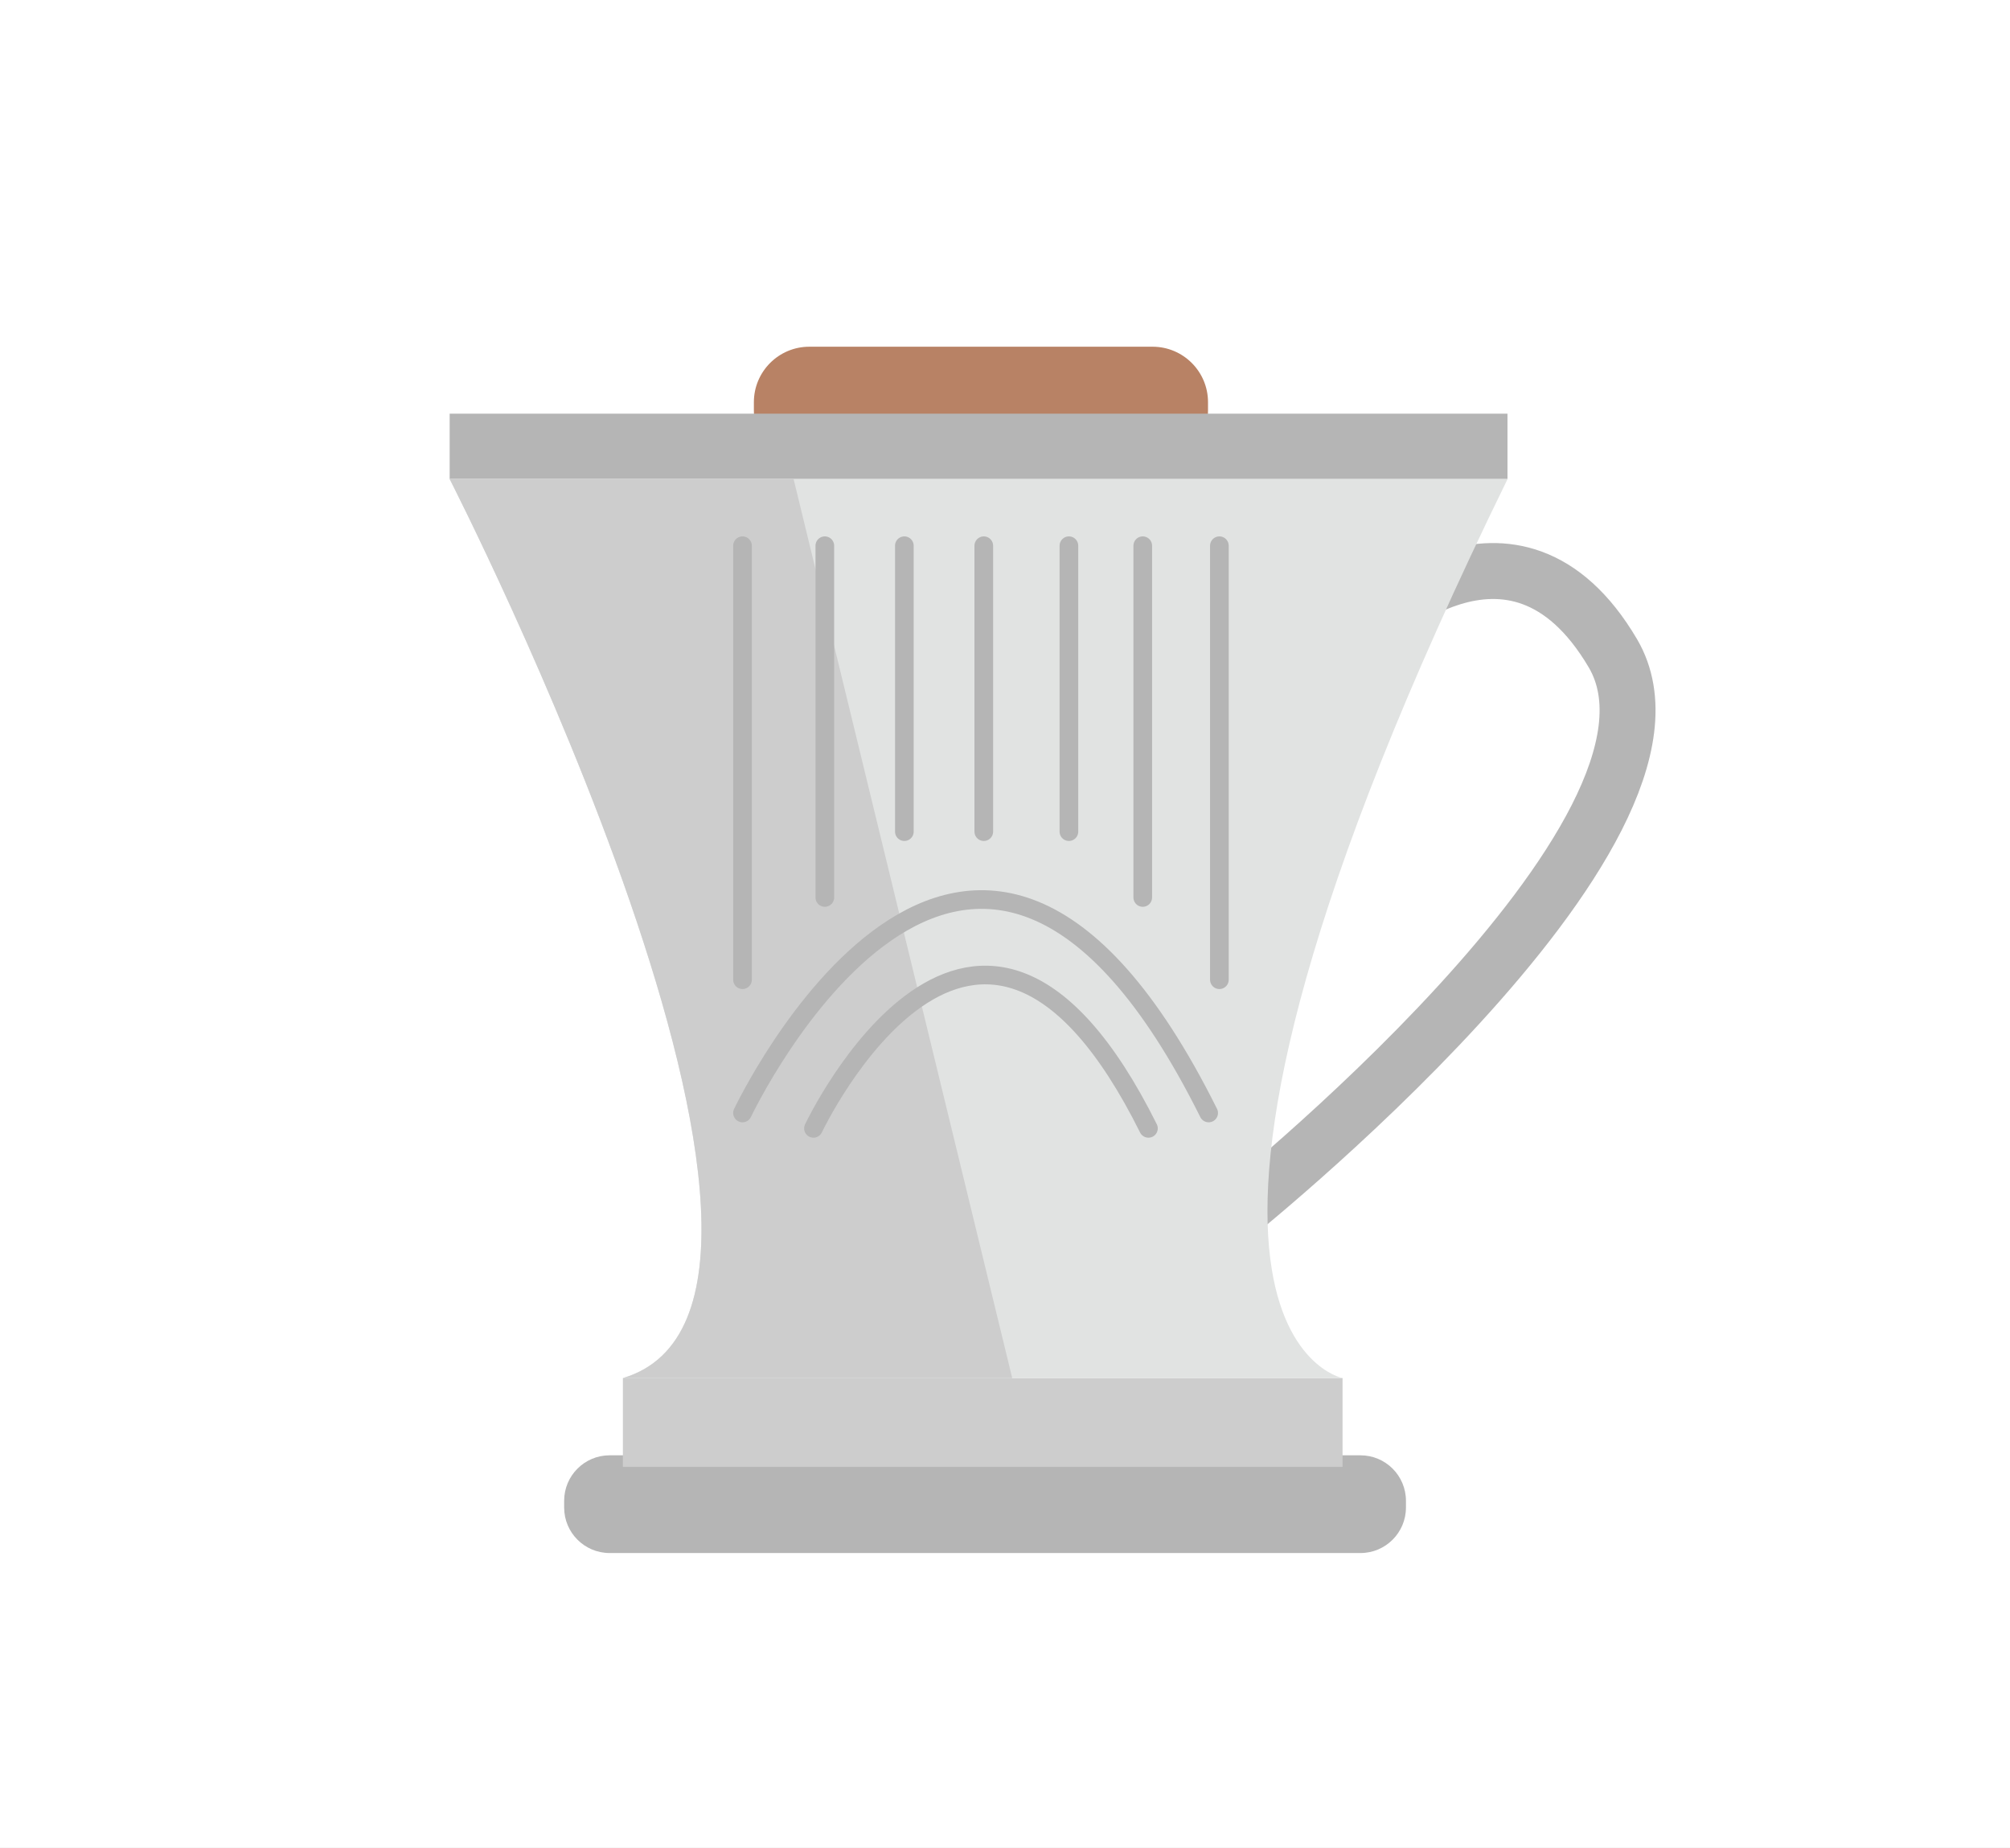
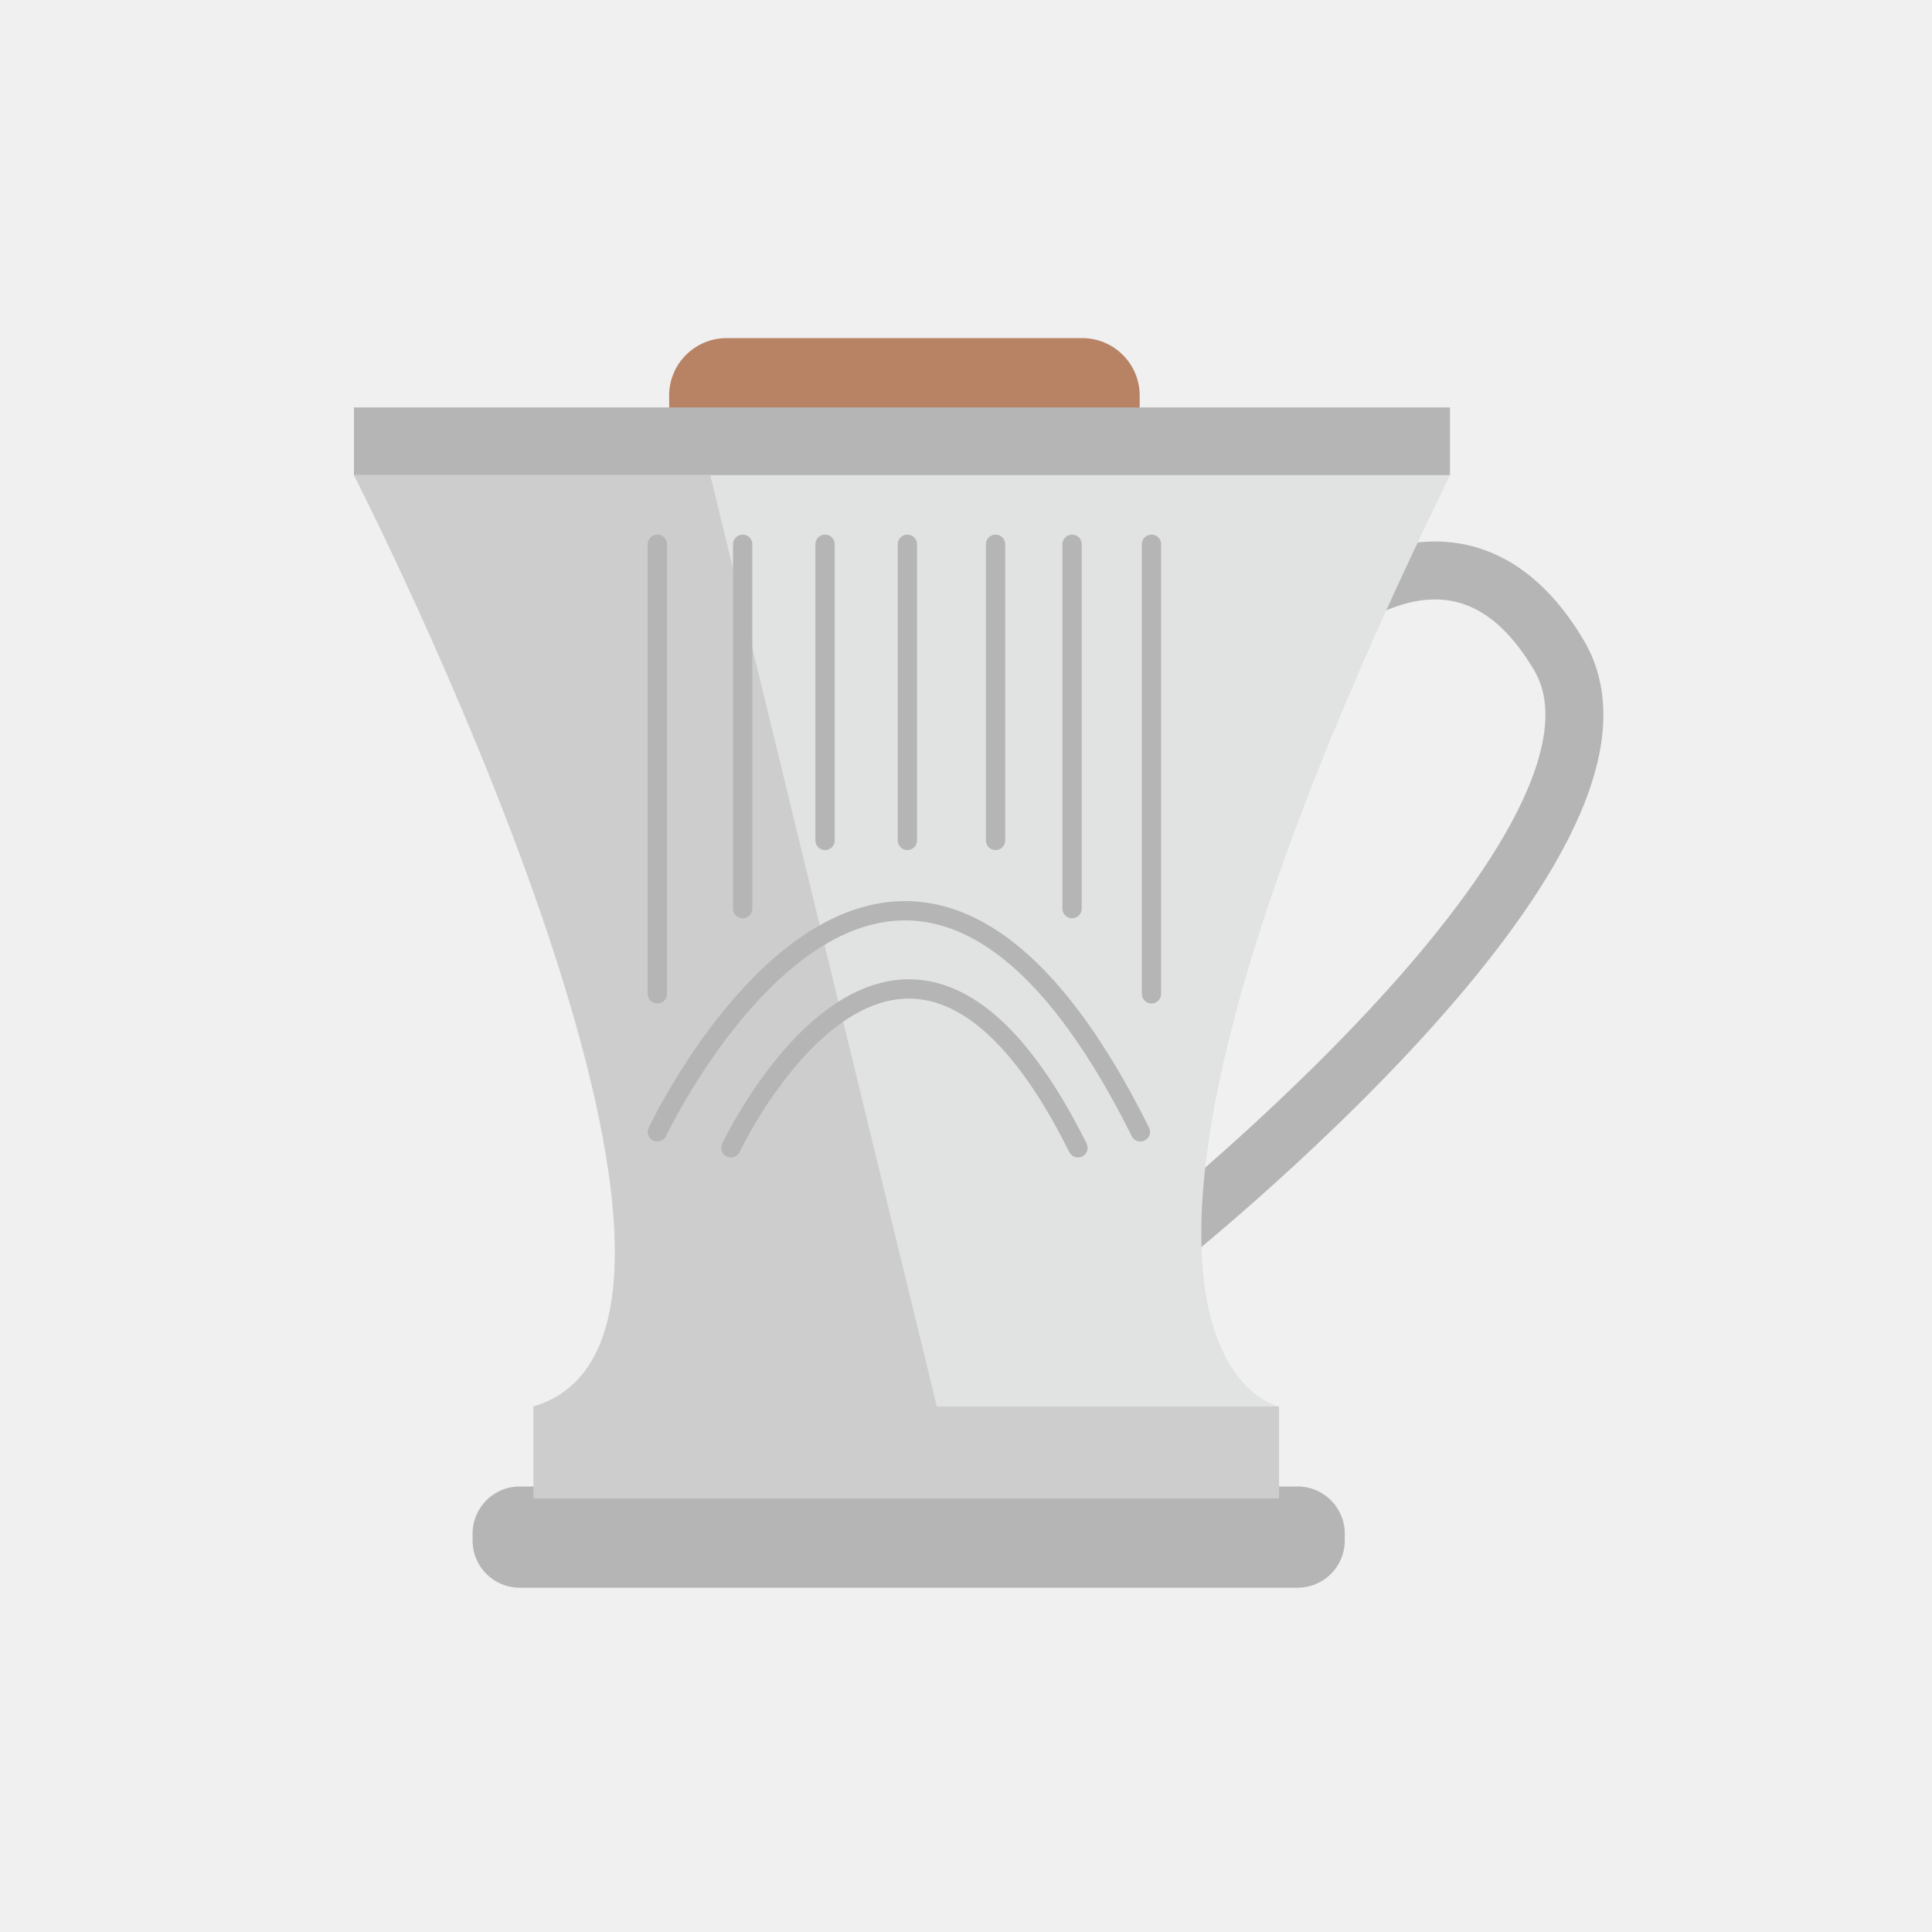
- <svg xmlns="http://www.w3.org/2000/svg" viewBox="0 0 215.59 198.12">
-   <defs>
-     <style>.cls-1{fill:#fff;}.cls-2,.cls-3,.cls-8{fill:none;}.cls-3,.cls-8{stroke:#b5b5b5;stroke-miterlimit:10;}.cls-3{stroke-width:6px;}.cls-4{fill:#b88265;}.cls-5{fill:#b5b5b5;}.cls-6{fill:#cdcdcd;}.cls-7{fill:#e1e3e2;}.cls-8{stroke-linecap:round;stroke-width:2px;}</style>
-   </defs>
-   <g id="Ebene_2" data-name="Ebene 2">
-     <g id="Ebene_5" data-name="Ebene 5">
-       <g id="Rechteck_2318" data-name="Rechteck 2318">
-         <rect class="cls-1" width="215.59" height="198.12" />
-         <rect class="cls-2" x="0.29" y="0.38" width="215.02" height="197.37" />
-       </g>
-       <g id="BlueDripper">
-         <path class="cls-3" d="M146.56,67.45S162.28,51.86,173,70.06C184.23,89.23,131.56,131,131.56,131" />
-         <rect class="cls-4" x="80.86" y="37.18" width="48.71" height="12.79" rx="5.95" />
-         <rect class="cls-5" x="60.51" y="156.06" width="90.29" height="10.48" rx="4.88" />
-         <rect class="cls-6" x="66.81" y="147.78" width="77.19" height="9.52" />
-         <rect class="cls-5" x="48.23" y="44.36" width="113.46" height="7.01" />
-         <path class="cls-7" d="M48.23,51.37s45.29,88.48,18.58,96.41H144s-26.93-5.26,17.7-96.41Z" />
-         <path class="cls-6" d="M85.12,51.37H48.23s45.29,88.48,18.58,96.41h41.76" />
-         <line class="cls-8" x1="79.64" y1="58.52" x2="79.64" y2="105.06" />
-         <line class="cls-8" x1="130.79" y1="58.52" x2="130.79" y2="105.06" />
-         <line class="cls-8" x1="122.57" y1="58.52" x2="122.57" y2="96.24" />
-         <line class="cls-8" x1="114.65" y1="58.52" x2="114.65" y2="89.18" />
-         <line class="cls-8" x1="105.52" y1="58.52" x2="105.52" y2="89.18" />
-         <line class="cls-8" x1="97" y1="58.52" x2="97" y2="89.18" />
-         <line class="cls-8" x1="88.47" y1="58.52" x2="88.47" y2="96.24" />
-         <path class="cls-8" d="M79.64,119.35s24.36-51.5,50,0" />
-         <path class="cls-8" d="M87.25,121s17.5-37,35.93,0" />
-       </g>
-     </g>
-   </g>
+ <svg xmlns="http://www.w3.org/2000/svg" width="200" height="200" viewBox="0 0 200 200" fill="none">
+   <path d="M134.97 65.27C134.97 65.27 150.69 49.68 161.41 67.88C172.64 87.05 119.97 128.82 119.97 128.82" stroke="#B5B5B5" stroke-width="6" stroke-miterlimit="10" />
+   <path d="M112.03 35H75.22C71.934 35 69.27 37.664 69.27 40.95V41.84C69.27 45.126 71.934 47.79 75.22 47.79H112.03C115.316 47.79 117.98 45.126 117.98 41.84V40.95C117.98 37.664 115.316 35 112.03 35Z" fill="#B88265" />
+   <path d="M134.33 153.88H53.8C51.105 153.88 48.92 156.065 48.92 158.76V159.48C48.92 162.175 51.105 164.36 53.8 164.36H134.33C137.025 164.36 139.21 162.175 139.21 159.48V158.76C139.21 156.065 137.025 153.88 134.33 153.88Z" fill="#B5B5B5" />
+   <path d="M132.41 145.6H55.22V155.12H132.41V145.6Z" fill="#CDCDCD" />
+   <path d="M150.1 42.18H36.64V49.19H150.1V42.18Z" fill="#B5B5B5" />
+   <path d="M36.64 49.19C36.64 49.19 81.93 137.67 55.22 145.6H132.41C132.41 145.6 105.48 140.34 150.11 49.19H36.64Z" fill="#E1E3E2" />
+   <path d="M73.53 49.19H36.64C36.64 49.19 81.93 137.67 55.22 145.6H96.98" fill="#CDCDCD" />
+   <path d="M68.05 56.34V102.88" stroke="#B5B5B5" stroke-width="2" stroke-miterlimit="10" stroke-linecap="round" />
+   <path d="M119.2 56.34V102.88" stroke="#B5B5B5" stroke-width="2" stroke-miterlimit="10" stroke-linecap="round" />
+   <path d="M110.98 56.34V94.06" stroke="#B5B5B5" stroke-width="2" stroke-miterlimit="10" stroke-linecap="round" />
+   <path d="M103.06 56.34V87" stroke="#B5B5B5" stroke-width="2" stroke-miterlimit="10" stroke-linecap="round" />
+   <path d="M93.93 56.34V87" stroke="#B5B5B5" stroke-width="2" stroke-miterlimit="10" stroke-linecap="round" />
+   <path d="M85.41 56.34V87" stroke="#B5B5B5" stroke-width="2" stroke-miterlimit="10" stroke-linecap="round" />
+   <path d="M76.88 56.34V94.06" stroke="#B5B5B5" stroke-width="2" stroke-miterlimit="10" stroke-linecap="round" />
+   <path d="M68.05 117.17C68.05 117.17 92.41 65.67 118.05 117.17" stroke="#B5B5B5" stroke-width="2" stroke-miterlimit="10" stroke-linecap="round" />
+   <path d="M75.66 118.82C75.66 118.82 93.16 81.82 111.59 118.82" stroke="#B5B5B5" stroke-width="2" stroke-miterlimit="10" stroke-linecap="round" />
</svg>
